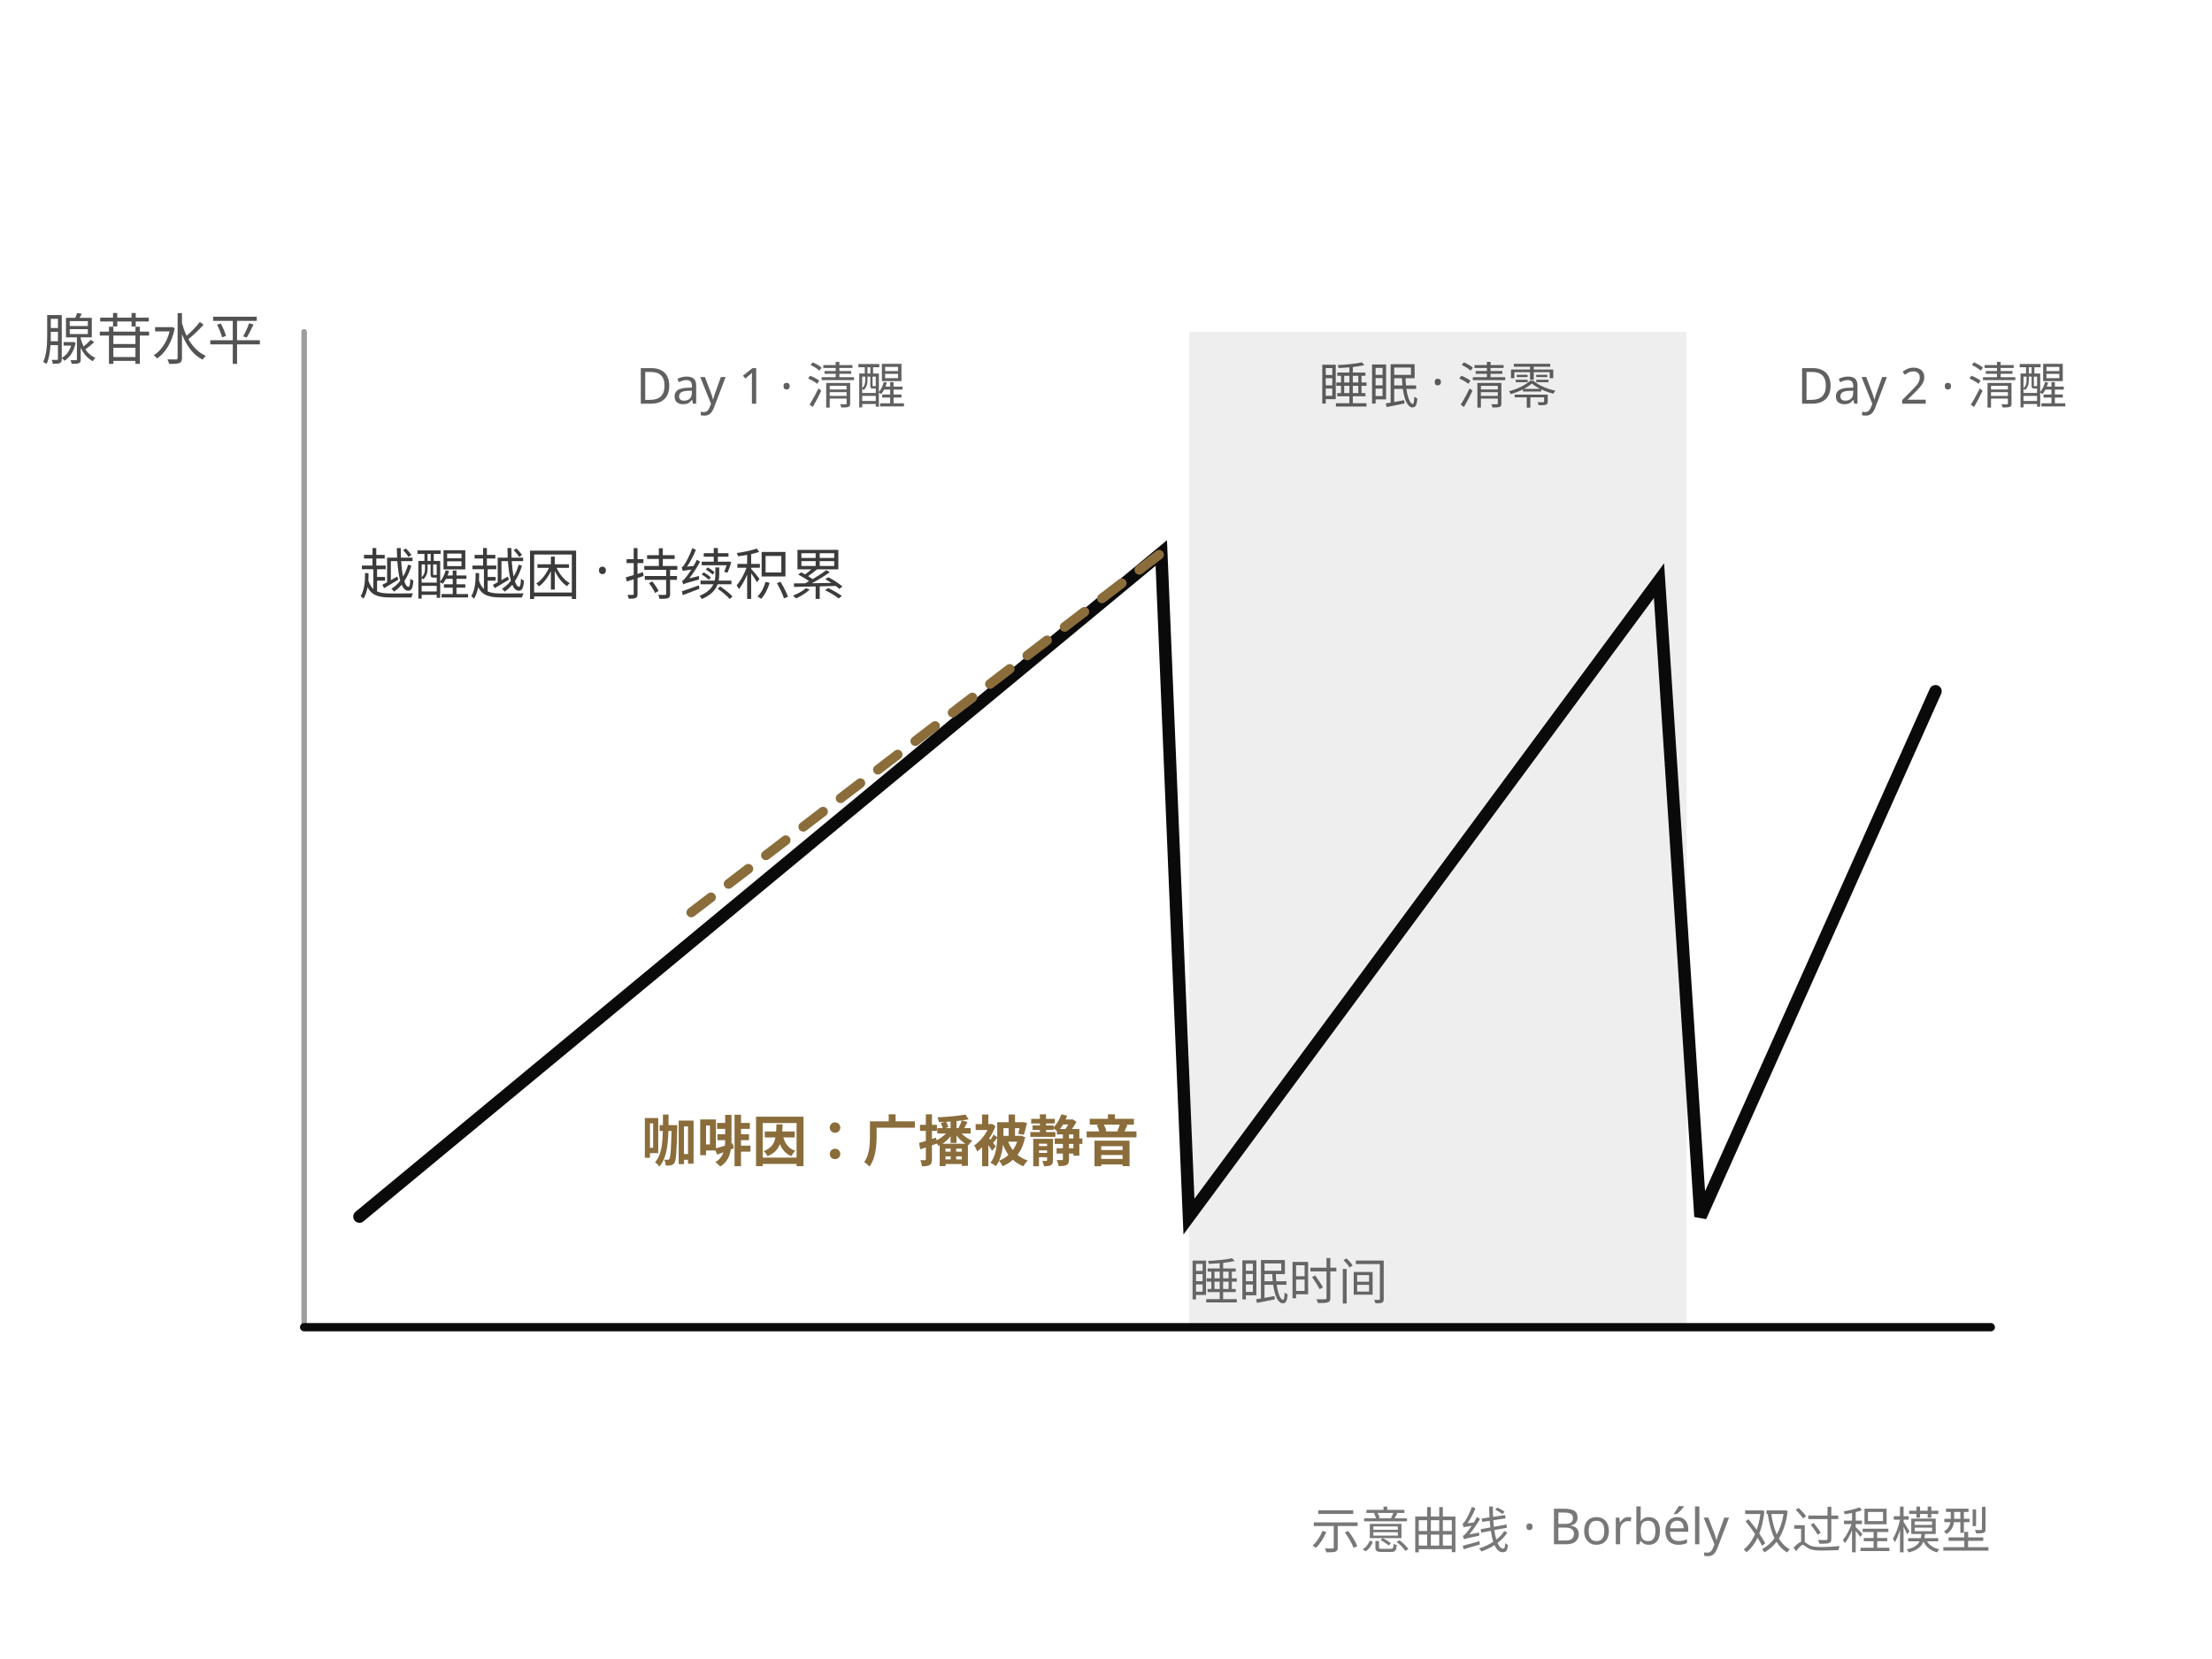
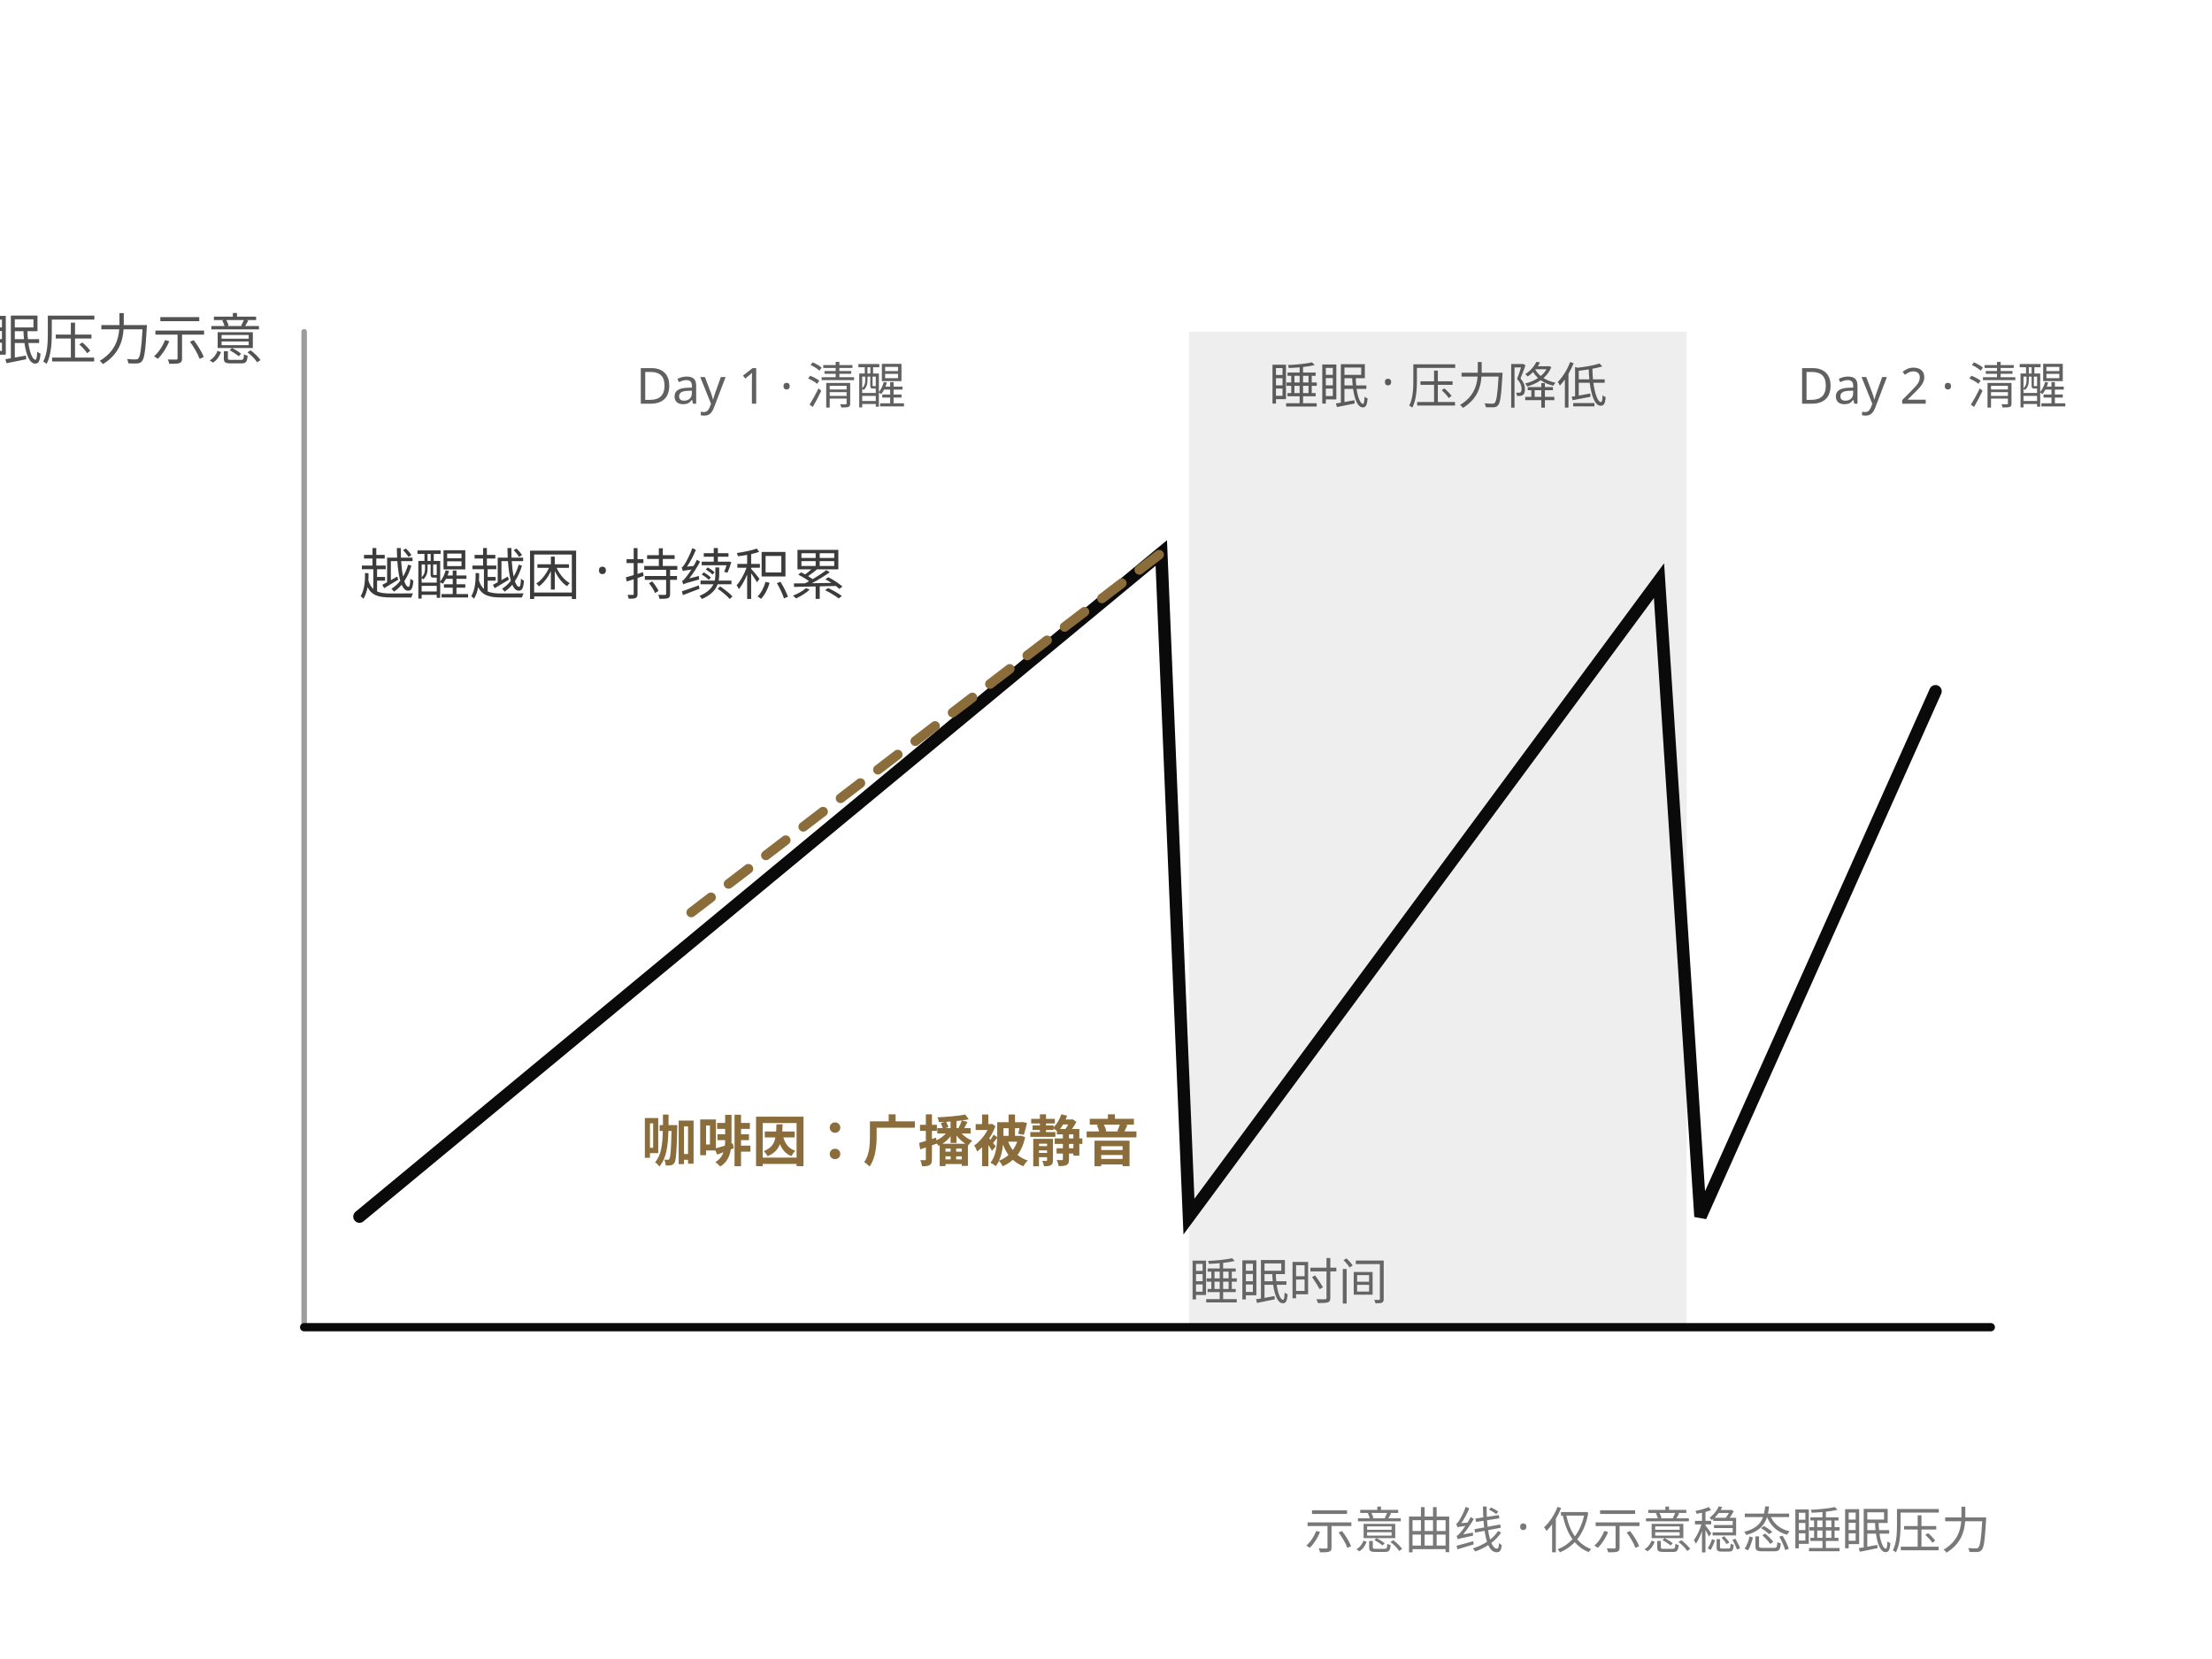
<svg xmlns="http://www.w3.org/2000/svg" viewBox="0 0 800 600" font-family="ui-sans-serif,'Noto Sans SC',sans-serif">
  <g fill="none" stroke-linecap="round">
    <line x1="110" y1="480" x2="720" y2="480" stroke="#0a0a0b" stroke-width="3" />
    <line x1="110" y1="120" x2="110" y2="480" stroke="#0a0a0b" stroke-width="2" opacity=".4" />
-     <text x="95" y="130" fill="#0a0a0b" font-size="20" text-anchor="end" opacity=".7">腺苷水平</text>
+     <text x="95" y="130" fill="#0a0a0b" font-size="20" text-anchor="end" opacity=".7">睡眠压力示意</text>
    <rect x="110" y="120" width="610" height="360" fill="none" />
    <rect x="430" y="120" width="180" height="360" fill="rgba(10,10,11,.07)" />
-     <text x="520" y="146" fill="#0a0a0b" font-size="18" text-anchor="middle" opacity=".65">睡眠 · 清零</text>
+     <text x="520" y="146" fill="#0a0a0b" font-size="18" text-anchor="middle" opacity=".65">睡眠 · 压力降低</text>
    <text x="230" y="146" fill="#0a0a0b" font-size="18" opacity=".65">Day 1 · 清醒</text>
    <text x="650" y="146" fill="#0a0a0b" font-size="18" opacity=".65">Day 2 · 清醒</text>
    <path d="M130 440 L 420 200 L 430 440 L 600 210 L 615 440 L 700 250" stroke="#0a0a0b" stroke-width="4.5" />
    <path d="M250 330 L 420 200" stroke="#8a6d3b" stroke-width="3.5" stroke-dasharray="9 8" />
    <text x="232" y="420" fill="#8a6d3b" font-size="20" font-weight="700">咖啡因：广播被静音</text>
    <text x="130" y="215" fill="#0a0a0b" font-size="20" opacity=".8">越醒越困 · 持续积累</text>
    <text x="430" y="470" fill="#0a0a0b" font-size="18" opacity=".6">睡眠时间</text>
-     <text x="720" y="560" fill="#0a0a0b" font-size="18" text-anchor="end" opacity=".55">示意曲线 · Borbély 双过程模型</text>
+     <text x="720" y="560" fill="#0a0a0b" font-size="18" text-anchor="end" opacity=".55">示意曲线 · 仅示意稳态睡眠压力</text>
  </g>
</svg>
